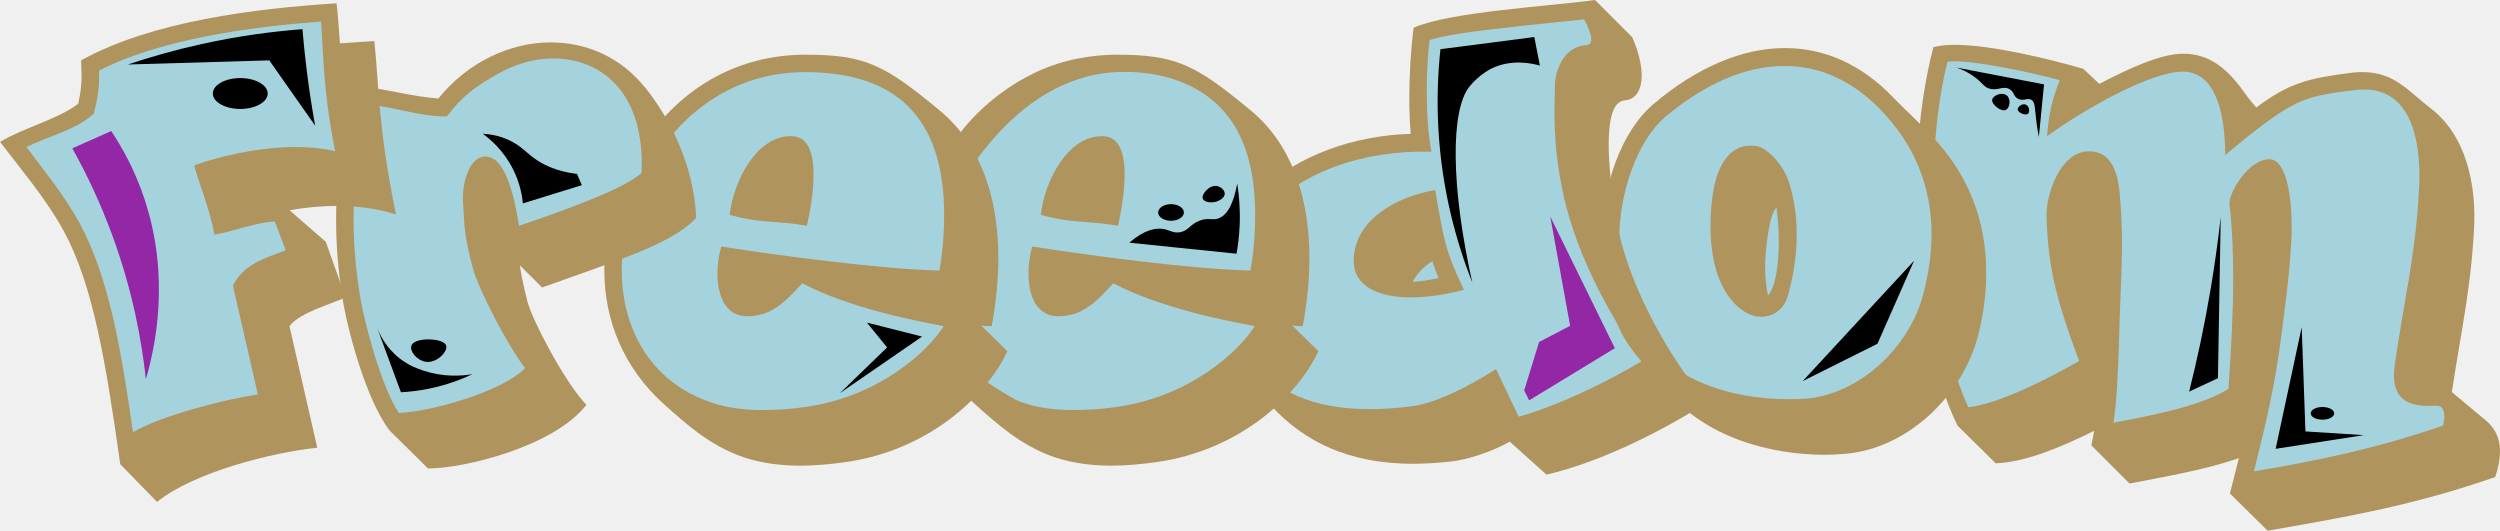
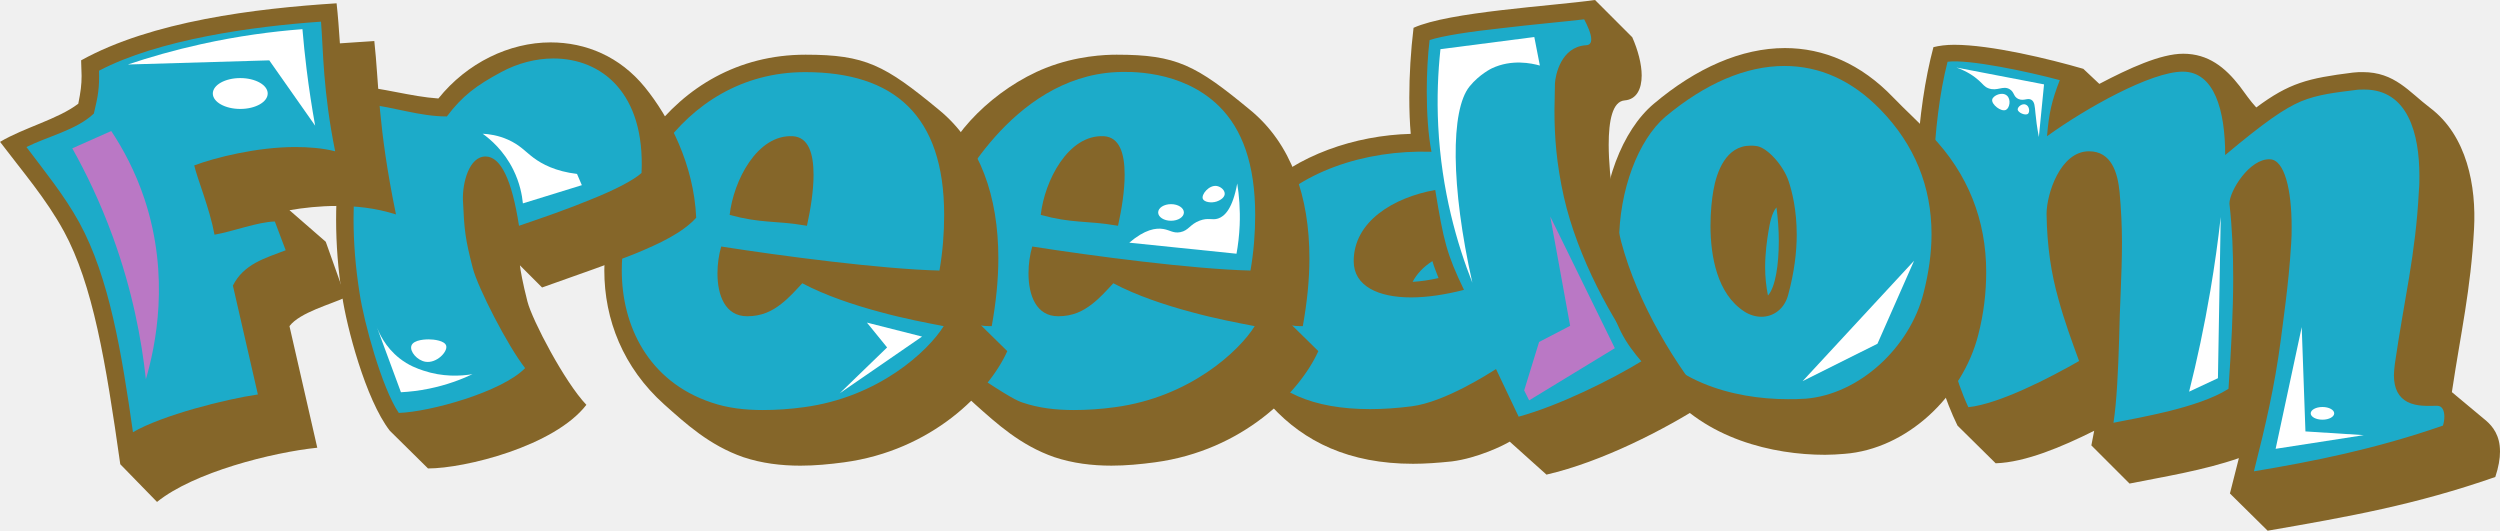
<svg xmlns="http://www.w3.org/2000/svg" id="b" data-name="Calque 2" width="440.54mm" height="93.52mm" viewBox="0 0 1248.78 265.11">
  <defs>
    <style>
      .e {
        fill-rule: evenodd;
      }

      .e, .f {
-         fill: #000000;
+         fill: #fff;
      }

      .g {
-         fill: #9327a5;
+         fill: #ba78c5;
      }

      .h {
-         fill: #a5d3dd;
+         fill: #1cabc9;
      }

      .i {
-         fill: #b0945e;
+         fill: #856629;
      }
    </style>
  </defs>
  <g id="c" data-name="Motif">
    <g id="d" data-name="Multi">
      <g>
        <polygon class="h" points="161.16 7.04 162.87 29.71 182.55 29.29 184.69 49.39 220.62 55.38 233.45 38.27 264.24 25.01 294.18 28.43 321.13 53.67 326.26 66.07 336.1 58.37 362.19 40.83 390.42 33.14 422.93 33.99 442.17 41.69 458.43 54.95 478.1 76.33 492.22 55.8 517.88 40.41 544.4 33.14 569.21 32.71 588.45 37.84 605.13 46.39 627.38 69.49 635.93 91.3 656.89 82.75 681.7 75.05 706.5 72.06 707.36 17.74 789.48 5.33 809.16 22.01 792.05 73.34 800.17 104.56 814.29 72.06 828.83 53.67 851.93 38.7 871.17 28.43 898.98 28.86 928.92 43.4 960.14 74.2 966.55 28 1003.34 30.57 1036.7 41.26 1043.12 47.68 1065.36 37.41 1085.03 31.85 1105.99 39.12 1117.11 59.65 1145.77 48.11 1169.72 42.97 1189.82 42.54 1206.5 57.09 1218.91 81.47 1219.34 125.52 1211.64 166.16 1212.92 196.1 1234.73 216.2 1122.67 244.43 1121.82 220.48 1069.21 231.17 1052.53 217.48 1043.97 208.07 999.92 224.32 967.41 193.53 950.73 202.08 899.83 212.78 851.5 201.66 822.41 200.37 770.66 217.48 728.74 211.92 657.74 212.78 625.66 193.96 580.33 217.91 517.45 212.35 471.69 187.97 420.36 221.33 367.75 218.76 313.86 178.56 302.74 128.94 288.62 121.24 247.56 124.24 273.23 198.66 207.36 217.48 187.68 194.81 174.85 161.88 171.86 142.63 168.86 94.73 133.36 98.15 152.18 132.79 129.94 162.31 142.77 212.78 73.48 229.46 61.51 220.05 50.81 162.31 34.13 115.68 3.34 72.06 40.12 55.8 42.69 32.28 104.28 15.17 161.16 7.04" />
        <g>
          <path class="i" d="M31.78,115.37c-8.71-16.01-20.72-29.9-31.78-44.5,11.77-7.06,28.96-11.3,39.08-19.07,1.18-5.89,1.65-9.42,1.65-13.89l-.24-7.77C75.81,10.59,127.37,4.24,168.11,1.65c.71,6.36,1.18,12.95,1.65,20.01l17.19-1.18c2.35,21.19,1.65,42.14,10.83,86.64-10.36-3.3-20.25-4.24-29.43-4.24-8.71,0-16.95.94-23.78,2.12l18.13,15.77,9.89,27.78c-7.53,3.53-22.84,7.53-28.02,14.36l13.89,60.74c-22.6,2.35-61.69,12.24-80.05,27.08l-18.36-18.83c-7.3-51.56-13.66-89.7-28.25-116.54ZM128.79,197.06l-12.48-54.39c5.42-10.83,16.01-13.66,26.37-17.66l-5.42-14.36c-8.71.24-20.72,4.94-30.14,6.59-2.35-12.95-8.71-28.25-10.12-34.61,10.59-4,31.55-9.18,50.38-9.18,6.59,0,13.42.47,20.01,2.12-6.12-30.37-5.89-49.91-7.06-64.75-34.37,2.36-81.23,8.95-110.89,24.49.24,8.48-.47,12.71-2.59,21.42-8.71,8.24-22.84,11.3-33.67,16.72,9.18,12.24,18.84,24.02,26.37,37.67,15.07,27.55,21.19,65.22,26.84,104.77,14.6-8.48,46.15-16.48,62.39-18.84Z" />
          <path class="i" d="M170.93,148.09c-2.12-13.42-3.06-26.13-3.06-38.38,0-23.31,3.53-44.97,8.71-66.87,14.36.94,28.49,5.42,42.38,6.36,14.36-17.89,35.55-28.02,56.04-28.02,17.66,0,34.61,7.06,47.09,22.37,12.24,15.07,24.49,38.61,25.66,65.22-6.83,7.53-18.36,12.95-30.37,17.89-9.18,3.77-32.02,11.77-46.62,16.95l-11.07-11.07c.24,2.36,1.41,8.95,3.77,18.13,2.35,9.18,18.6,40.26,29.43,51.56-16.01,20.72-60.74,31.78-79.11,31.78l-19.07-18.83c-12.24-15.78-21.66-52.5-23.78-67.1ZM262.28,183.88c-8.71-11.07-23.54-40.02-26.13-49.91-3.77-14.6-4.24-18.6-4.94-34.14-.24-8.48,3.06-21.66,11.3-21.66,7.53,0,13.18,11.54,16.72,34.61,11.77-4,24.72-8.48,36.02-13.18,11.77-4.71,20.95-9.42,25.19-13.18,1.88-40.03-20.01-57.21-44.03-57.21-8.71,0-17.89,2.36-26.13,6.83-12.24,6.59-19.31,11.77-27.08,22.13-13.66,0-26.37-4.71-39.79-6.12-4,17.42-6.83,36.26-6.83,57.21,0,11.77.94,24.25,3.06,37.44,2.12,14.13,11.07,47.09,19.54,59.57,15.3-.47,51.33-10.36,63.1-22.37Z" />
          <path class="i" d="M489.96,162.46c.24.24,1.88.47,5.42.47,2.12-11.77,3.3-23.07,3.3-33.9,0-30.61-8.95-57.21-29.67-74.16-27.08-22.37-36.73-27.55-66.63-27.55-33.97,0-60.26,16.48-77.42,39.39,2.12,2.17,3.99,4.67,5.54,7.36,15.67-21.98,40.1-38.04,71.65-38.04,44.26,0,69.46,21.42,69.46,71.34,0,8.95-.71,18.36-2.35,27.78-28.96-.71-79.11-7.3-109.01-12.01-1.18,4-1.88,8.71-1.88,13.42,0,10.83,3.77,21.42,14.83,21.42,7.3,0,12.48-2.59,16.95-6.12,4-3.06,7.3-6.83,10.59-10.36,11.54,6.12,25.66,10.83,38.85,14.36,12.01,3.3,23.31,5.42,31.78,7.06-7.77,12.48-32.49,35.55-69.93,40.5-6.83.94-13.66,1.41-20.48,1.41-8.71,0-17.42-.94-25.66-3.77-31.55-10.6-44.73-38.38-44.73-65.92,0-9.5,1.49-19.36,4.36-29.02-1.83-.66-3.35-2-3.85-4.16-.27-1.18-.47-2.33-.63-3.47-.8.74-1.75,1.22-2.76,1.46-3.85,11.63-5.84,23.64-5.84,35.19,0,24.49,9.42,48.5,29.9,66.87,10.83,9.65,22.6,20.48,39.55,26.37,9.18,3.06,18.84,4.24,28.49,4.24,7.3,0,14.6-.71,21.66-1.65,44.03-5.89,72.52-35.08,81.7-55.56l-13.18-12.95Z" />
          <path class="i" d="M406.37,87.35c0-10.83-2.59-18.83-10.36-19.31-17.89-.94-29.67,22.37-31.55,39.32,7.77,2.12,13.42,2.83,19.07,3.3,5.65.47,11.3.71,19.54,2.12,1.88-8.48,3.3-17.66,3.3-25.43Z" />
          <path class="i" d="M558.47,112.78c1.88-8.48,3.3-17.66,3.3-25.43,0-10.83-2.59-18.83-10.36-19.31-17.89-.94-29.67,22.37-31.55,39.32,7.77,2.12,13.42,2.83,19.07,3.3,5.65.47,11.3.71,19.54,2.12Z" />
          <path class="i" d="M645.35,162.46c.24.24,1.88.47,5.42.47,2.12-11.77,3.3-23.07,3.3-33.9,0-30.61-8.95-57.21-29.67-74.16-27.08-22.37-36.73-27.55-66.63-27.55-5.59,0-19.9.5-35.32,6.59-25.6,10.11-48.74,33.78-52.17,51.15,3.93,2.07,4.26,8.12,1.02,10.88,1.24,2.48,2.99,4.11,3.89,4.86,1.24-2.71,29.48-62.15,82.34-64.77,5.93-.29,32.53-1.34,51.2,16.83,11.91,11.59,18.25,29.46,18.25,54.51,0,8.95-.71,18.36-2.35,27.78-28.96-.71-79.11-7.3-109.01-12.01-1.18,4-1.88,8.71-1.88,13.42,0,10.83,3.77,21.42,14.83,21.42,7.3,0,12.48-2.59,16.95-6.12,4-3.06,7.3-6.83,10.59-10.36,11.54,6.12,25.66,10.83,38.85,14.36,12.01,3.3,23.31,5.42,31.78,7.06-7.77,12.48-32.49,35.55-69.93,40.5-6.83.94-13.66,1.41-20.48,1.41-8.71,0-17.42-.94-25.66-3.77-2.27-.78-6.12-2.32-24.99-15.05-15.46-10.43-19.32-13.77-20.19-12.92-1.64,1.6,8.36,17.08,21.63,28.91,10.83,9.65,22.6,20.48,39.55,26.37,9.18,3.06,18.84,4.24,28.49,4.24,7.3,0,14.6-.71,21.66-1.65,44.03-5.89,72.52-35.08,81.7-55.56l-13.18-12.95Z" />
          <path class="i" d="M731.28,144.8c-8.71-18.13-10.12-24.25-14.36-49.91-20.95,3.77-40.73,15.77-40.73,35.55,0,12.48,12.24,18.13,28.72,18.13,8,0,17.19-1.41,26.37-3.77ZM715.51,130.43c.71,2.59,1.88,5.42,3.06,8.48-4.24.94-8.71,1.65-12.95,1.88,2.12-4,5.42-7.53,9.89-10.36Z" />
          <path class="i" d="M808.51,115.37c-.94-4.24-4.94-25.9-4.94-43.09,0-12.01,1.88-21.66,8-22.13,5.89-.47,8.48-5.65,8.48-12.48,0-5.65-1.88-12.71-4.71-19.07l-18.6-18.6c-21.9,3.06-72.99,5.89-90.65,13.89-1.41,11.54-2.12,23.78-2.12,34.85,0,6.59.24,12.71.71,18.13-27.66.71-57.03,10.6-75.91,29.41,1,1.03,1.64,2.48,1.65,4.33.01,2.38.05,4.8.04,7.22,17.7-21.65,50.86-33.12,84.58-32.01-1.65-8.48-2.35-19.31-2.35-30.14,0-8.95.47-17.89,1.41-25.66,6.36-2.12,20.25-4.24,35.55-5.89,15.54-1.88,31.78-3.3,41.67-4.47,1.65,3.06,3.53,7.3,3.53,9.89,0,1.88-.71,3.06-2.83,3.06-12.24.94-15.07,14.83-15.3,19.07l-.24,13.42c0,13.18.94,26.37,4.71,43.32,6.83,30.14,24.25,62.16,39.32,81.7-15.3,9.42-41.91,22.6-61.92,28.02l-11.3-23.78c-3.06,1.88-25.43,16.48-42.14,18.6-7.3.94-14.36,1.41-20.72,1.41-28.56,0-48.11-8.6-58.45-25.38-1.64,1.5-3.89,2.37-6.73,2.14-.4-.03-.77-.1-1.14-.17,4.67,8,10.68,14.93,17.12,22,16.25,17.66,38.61,28.72,70.63,28.72,6.12,0,12.48-.47,19.31-1.18,12.95-1.65,25.9-8.01,28.96-9.89l18.36,16.48c27.55-6.36,58.86-22.37,80.05-36.02-19.07-23.31-37.44-55.8-44.03-85.7Z" />
          <path class="i" d="M831.58,194c-7.06-8.95-16.25-16.95-21.9-28.25-6.83-13.89-9.65-29.43-9.65-44.74,0-28.49,10.12-55.8,26.13-69.22,21.19-17.89,43.79-27.78,65.45-27.78,19.31,0,37.91,7.77,54.15,24.72,6.12,6.36,12.71,12.24,18.84,18.83,18.6,19.31,27.55,42.61,27.55,68.28,0,10.12-1.18,20.72-4,31.55-7.77,30.37-35.55,56.98-66.87,59.33-3.06.24-6.36.47-9.65.47-26.13,0-59.8-8.01-80.05-33.2ZM901.74,199.18c27.08-2.12,52.27-25.66,59.1-52.74,2.59-10.12,4-20.01,4-29.43,0-23.78-8.48-44.73-25.43-62.16-14.36-14.83-30.61-21.9-48.03-21.9-19.31,0-39.55,8.71-59.57,25.43-13.42,11.54-23.07,36.49-23.07,62.86,0,13.89,2.83,28.02,8.95,40.73,13.89,28.49,48.27,37.43,75.34,37.43,3.06,0,5.89,0,8.71-.24ZM871.37,155.63c-13.66-8.71-16.95-27.78-16.95-42.85,0-7.06.71-13.42,1.41-17.42,1.65-9.65,6.36-22.6,18.6-22.6.94,0,2.12,0,3.3.24,5.18.94,13.18,9.65,15.77,17.66,1.65,4.94,4,14.13,4,26.61,0,8.48-1.18,18.6-4.24,29.9-1.88,7.3-7.53,11.07-13.42,11.07-2.83,0-5.89-.94-8.48-2.59ZM888.55,120.55c0-5.89-.47-11.77-1.18-16.95-2.35,2.83-3.3,7.77-4,12.01-.71,4.24-1.65,10.83-1.65,17.89,0,4.71.47,9.42,1.41,14.13,3.77-4.24,5.41-15.54,5.41-27.08Z" />
          <path class="i" d="M1241.72,210.01l-16.95-14.13c4.47-29.9,9.42-50.86,11.07-81.46,1.18-21.43-3.53-46.62-21.9-60.51-10.59-8-17.66-17.89-33.67-17.89-1.41,0-3.06,0-4.94.24-22.6,2.83-31.78,5.18-48.27,17.42-3.06-3.3-5.42-6.83-8.24-10.6-7.3-9.42-15.77-16.24-28.25-16.24-11.3,0-27.08,7.3-41.91,15.07l-8-7.53c-16.95-4.94-46.15-12.01-64.51-12.01-4,0-7.53.47-10.36,1.18-4.22,15.84-7,34.84-8.13,55.13,2.55.64,4.69,2.66,4.69,6.06v.04c1.1-.43,2.32-.58,3.5-.44.74-18.26,2.91-37.71,7-53.49,10.36-1.41,40.26,4.94,56.04,9.18-4,10.36-5.42,16.48-6.36,28.02,19.54-14.13,52.03-32.26,67.81-32.26s21.19,19.31,21.19,41.67c20.25-16.95,29.67-23.31,37.91-26.84,8.48-3.53,17.89-4.47,27.08-5.65,1.41-.24,3.06-.24,4.47-.24,21.9,0,27.55,22.13,27.55,43.09,0,2.35,0,4.94-.24,7.3-1.65,32.49-7.3,53.92-12.01,86.64-.24,2.12-.47,4-.47,5.65,0,6.83,2.35,11.07,6.83,13.42,4.94,2.35,9.65,1.88,14.83,1.88,2.59,0,3.53,2.59,3.53,5.42,0,1.41-.24,3.06-.71,4.47-33.9,11.77-64.75,17.89-94.41,22.84,5.89-23.31,10.36-42.38,13.42-65.69.71-6.12,4-27.78,5.18-48.03.24-2.83.24-5.65.24-8.48,0-18.36-3.53-33.43-10.83-33.67-10.12-.47-20.25,15.77-20.25,22.13,1.41,12.48,1.88,24.49,1.88,37.2,0,16.72-.94,34.61-2.35,55.33-7.77,4.94-19.07,8.48-30.37,11.3-9.89,2.36-19.54,4.24-27.08,5.65,1.65-10.6,2.35-26.37,2.83-42.14.24-15.3,1.41-31.78,1.41-48.03,0-8.48-.47-16.95-1.18-24.96-.94-9.65-4-20.48-15.3-20.48-14.36,0-21.19,21.42-21.19,31.31.24,16.24,2.35,29.9,5.89,42.38,3.06,11.3,6.83,21.42,10.36,31.08-14.36,8.24-39.79,21.42-55.33,23.07-6.61-14.26-10.52-30.56-13.17-48.78-.96,1.09-2.29,1.77-3.72,2.02.25,1.53.5,3.06.79,4.59.63,3.38-1.12,5.95-3.51,7.24,3.35,16.36,8.03,31.48,14.2,44.12l19.07,18.83c14.83-.47,33.2-8.24,49.21-16.24l-1.41,7.3,19.07,19.07c17.66-3.53,36.96-6.59,54.62-12.71l-4.47,17.66,18.84,18.6c40.73-7.06,73.93-12.95,113.72-26.84,1.65-4.94,2.35-9.18,2.35-12.71,0-8.01-3.53-12.48-7.06-15.54Z" />
        </g>
        <path class="e" d="M63.82,32.22c10.98-3.68,23.21-7.19,36.58-10.15,18.5-4.1,35.58-6.35,50.65-7.5.54,6.45,1.22,13.1,2.06,19.93,1.22,9.87,2.67,19.31,4.29,28.28-7.64-10.88-15.28-21.75-22.92-32.63-23.55.69-47.1,1.38-70.65,2.07Z" />
        <ellipse class="f" cx="119.99" cy="46.71" rx="13.71" ry="7.71" />
        <path class="g" d="M36.08,74.1c6.91,12.33,13.99,27.01,20.18,43.97,9.87,27.05,14.46,51.67,16.58,71.37,4.76-16.3,12.27-51.08-.72-90.11-4.59-13.78-10.72-25.07-16.58-33.88-6.49,2.88-12.98,5.77-19.46,8.65Z" />
        <path class="f" d="M187.98,162.73c4.09,11.07,8.18,22.14,12.27,33.21,4.2-.22,8.94-.75,14.08-1.8,8.74-1.79,16.03-4.56,21.66-7.22-6.06.99-14.93,1.44-24.55-1.8-2.94-.99-7.3-2.5-11.91-6.14-7.13-5.61-10.25-12.65-11.55-16.25Z" />
        <path class="f" d="M261.17,101.6l29.45-9.1c-.8-1.87-1.61-3.75-2.41-5.62-10.72-1.28-17.46-4.89-21.68-8.03-4.12-3.07-6.8-6.42-12.85-9.1-4.93-2.19-9.49-2.79-12.58-2.94,3.76,2.71,10.52,8.38,15.26,17.94,3.3,6.66,4.42,12.78,4.82,16.87Z" />
        <ellipse class="f" cx="584.94" cy="106.13" rx="6.43" ry="4.15" />
        <path class="f" d="M600.81,99.29c-.81-2.2,3.15-6.95,6.93-6.39,1.86.28,4.04,1.91,4.02,3.88-.03,2.45-3.43,3.68-4.02,3.88-2.65.89-6.3.33-6.93-1.38Z" />
        <path class="f" d="M222.87,172.73c.79,2.98-4.75,8.81-10.25,8-4.27-.63-8.06-5.17-7.15-8,1.04-3.24,7.94-3.21,8.7-3.21,2.48,0,8.01.62,8.7,3.21Z" />
        <path class="e" d="M564.08,121.23c17.86,1.84,35.71,3.68,53.57,5.51.76-4.18,1.35-8.94,1.58-14.18.34-8.03-.29-15.1-1.22-20.91-2.3,12.63-6.27,16.42-9.54,17.5-3.05,1-4.83-.58-9.19,1.05-4.97,1.86-5.48,4.96-9.72,5.78-3.44.66-5.09-1.01-8.4-1.58-3.77-.65-9.32.19-17.07,6.83Z" />
        <polygon class="e" points="433.03 161.15 434.58 161.54 460.57 168.13 419.45 196.45 443.11 173.56 433.03 161.15" />
        <path class="f" d="M1149.76,163.39c-4.34,20.27-8.69,40.54-13.03,60.81l44.05-6.83-29.16-1.86c-.62-17.37-1.24-34.75-1.86-52.12Z" />
        <path class="g" d="M774.38,108.16c10.75,21.92,21.51,43.85,32.26,65.77l-42.81,26.06-2.48-4.96c2.48-8.07,4.96-16.13,7.45-24.2,5.17-2.69,10.34-5.38,15.51-8.07-3.31-18.2-6.62-36.4-9.93-54.6Z" />
        <polygon class="e" points="900.44 190.4 937.83 171.71 956.12 130.25 900.44 190.4" />
        <path class="e" d="M977.27,33.74l43.77,8.41-2.59,26.3c-.96-5.03-1.45-9.13-1.72-12.07-.31-3.28-.38-5.45-1.94-6.47-1.9-1.23-3.76.7-6.47-.43-2.7-1.12-1.97-3.5-4.53-4.96-3.34-1.9-6.17,1.24-10.56-.43-2.01-.77-2.43-1.81-4.74-3.88-2.25-2.02-5.77-4.55-11.21-6.47Z" />
        <path class="e" d="M1002.49,47.75c-2.39-2.09-6.88-.06-7.33,1.94-.55,2.44,4.53,6.42,6.9,5.17,1.8-.94,2.62-5.2.43-7.12Z" />
        <path class="e" d="M1011.98,52.28c-1.88-.83-4.13,1.11-4.1,2.37.05,1.64,3.95,3.29,5.17,2.16.93-.86.76-3.72-1.08-4.53Z" />
        <path class="e" d="M766.4,18.5c-15.62,2.02-31.25,4.04-46.87,6.06-1.23,11.39-1.82,24.3-1.11,38.44,1.63,32.32,9.45,59,17.04,78.23-10.81-48.25-10.92-86.3-1.39-98.05,4.96-6.12,11.13-9.04,11.13-9.04,9.9-4.69,19.84-2.55,23.99-1.39-.93-4.75-1.85-9.5-2.78-14.26Z" />
        <path class="e" d="M1093.52,195.65c4.8-2.24,9.59-4.49,14.39-6.73.46-26.83.93-53.67,1.39-80.5-1.31,11.74-3.01,24-5.17,36.73-3.05,18-6.68,34.86-10.62,50.51Z" />
        <ellipse class="f" cx="1160.12" cy="206.48" rx="5.87" ry="3.17" />
      </g>
    </g>
  </g>
</svg>
